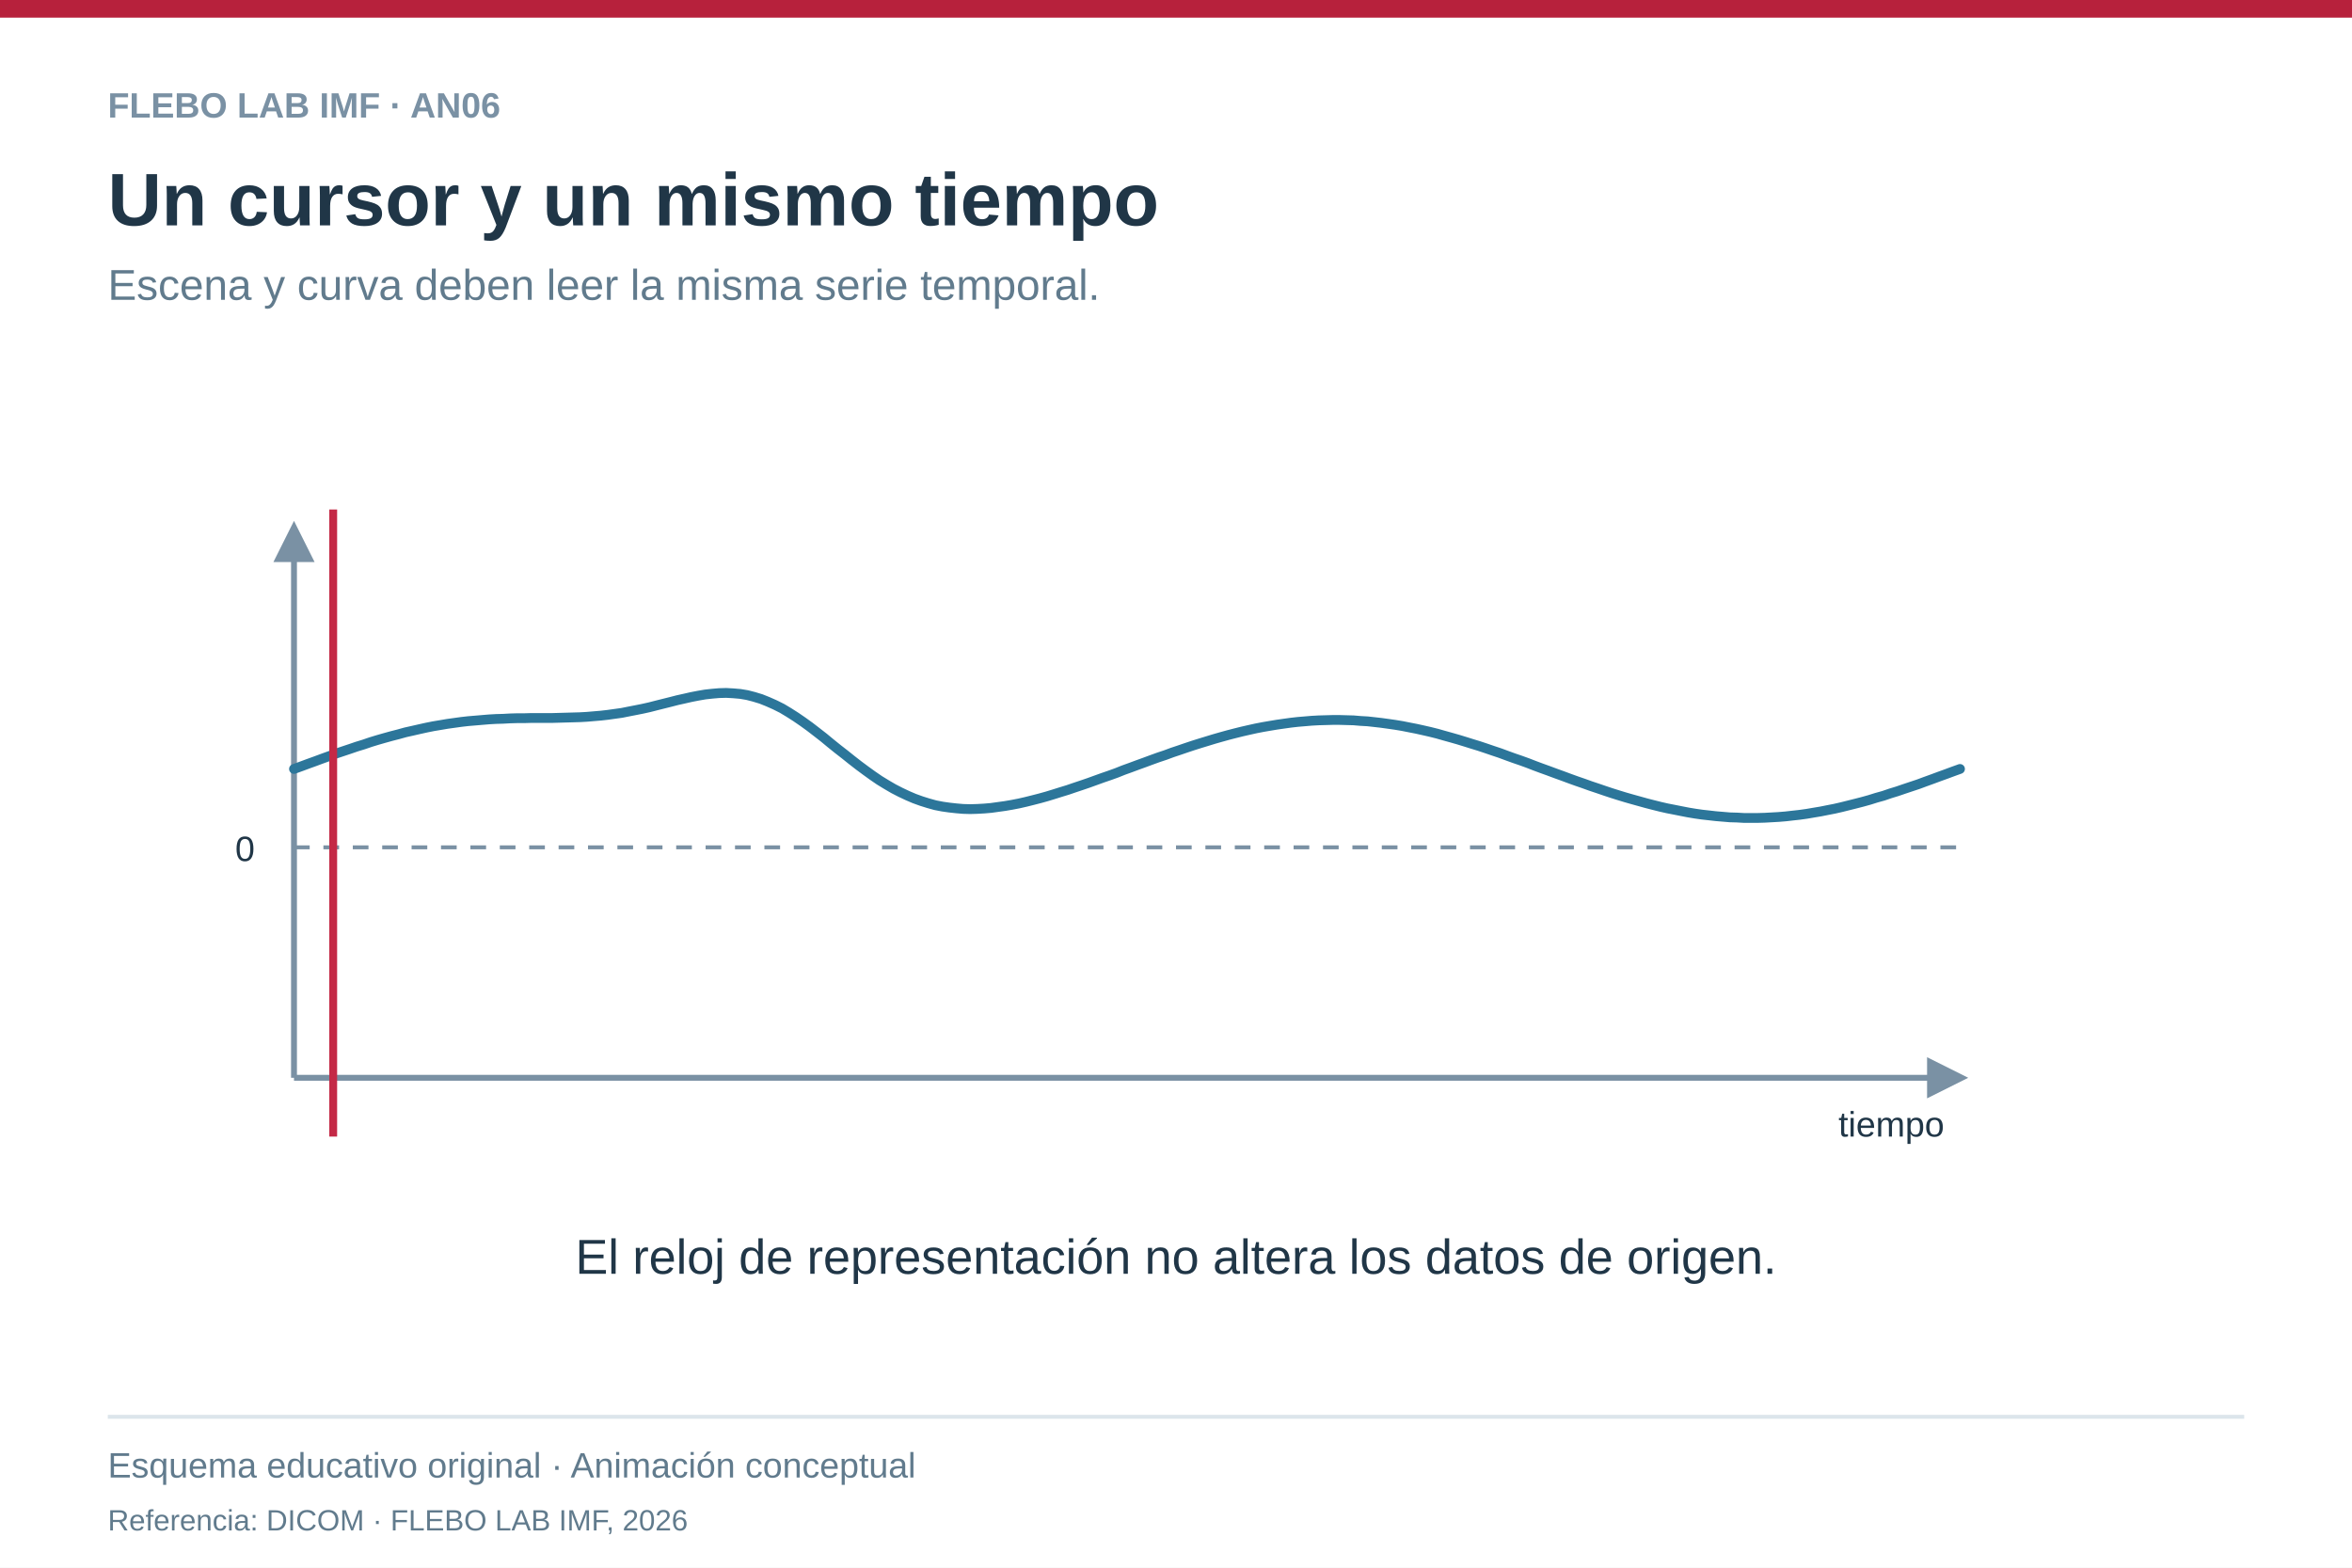
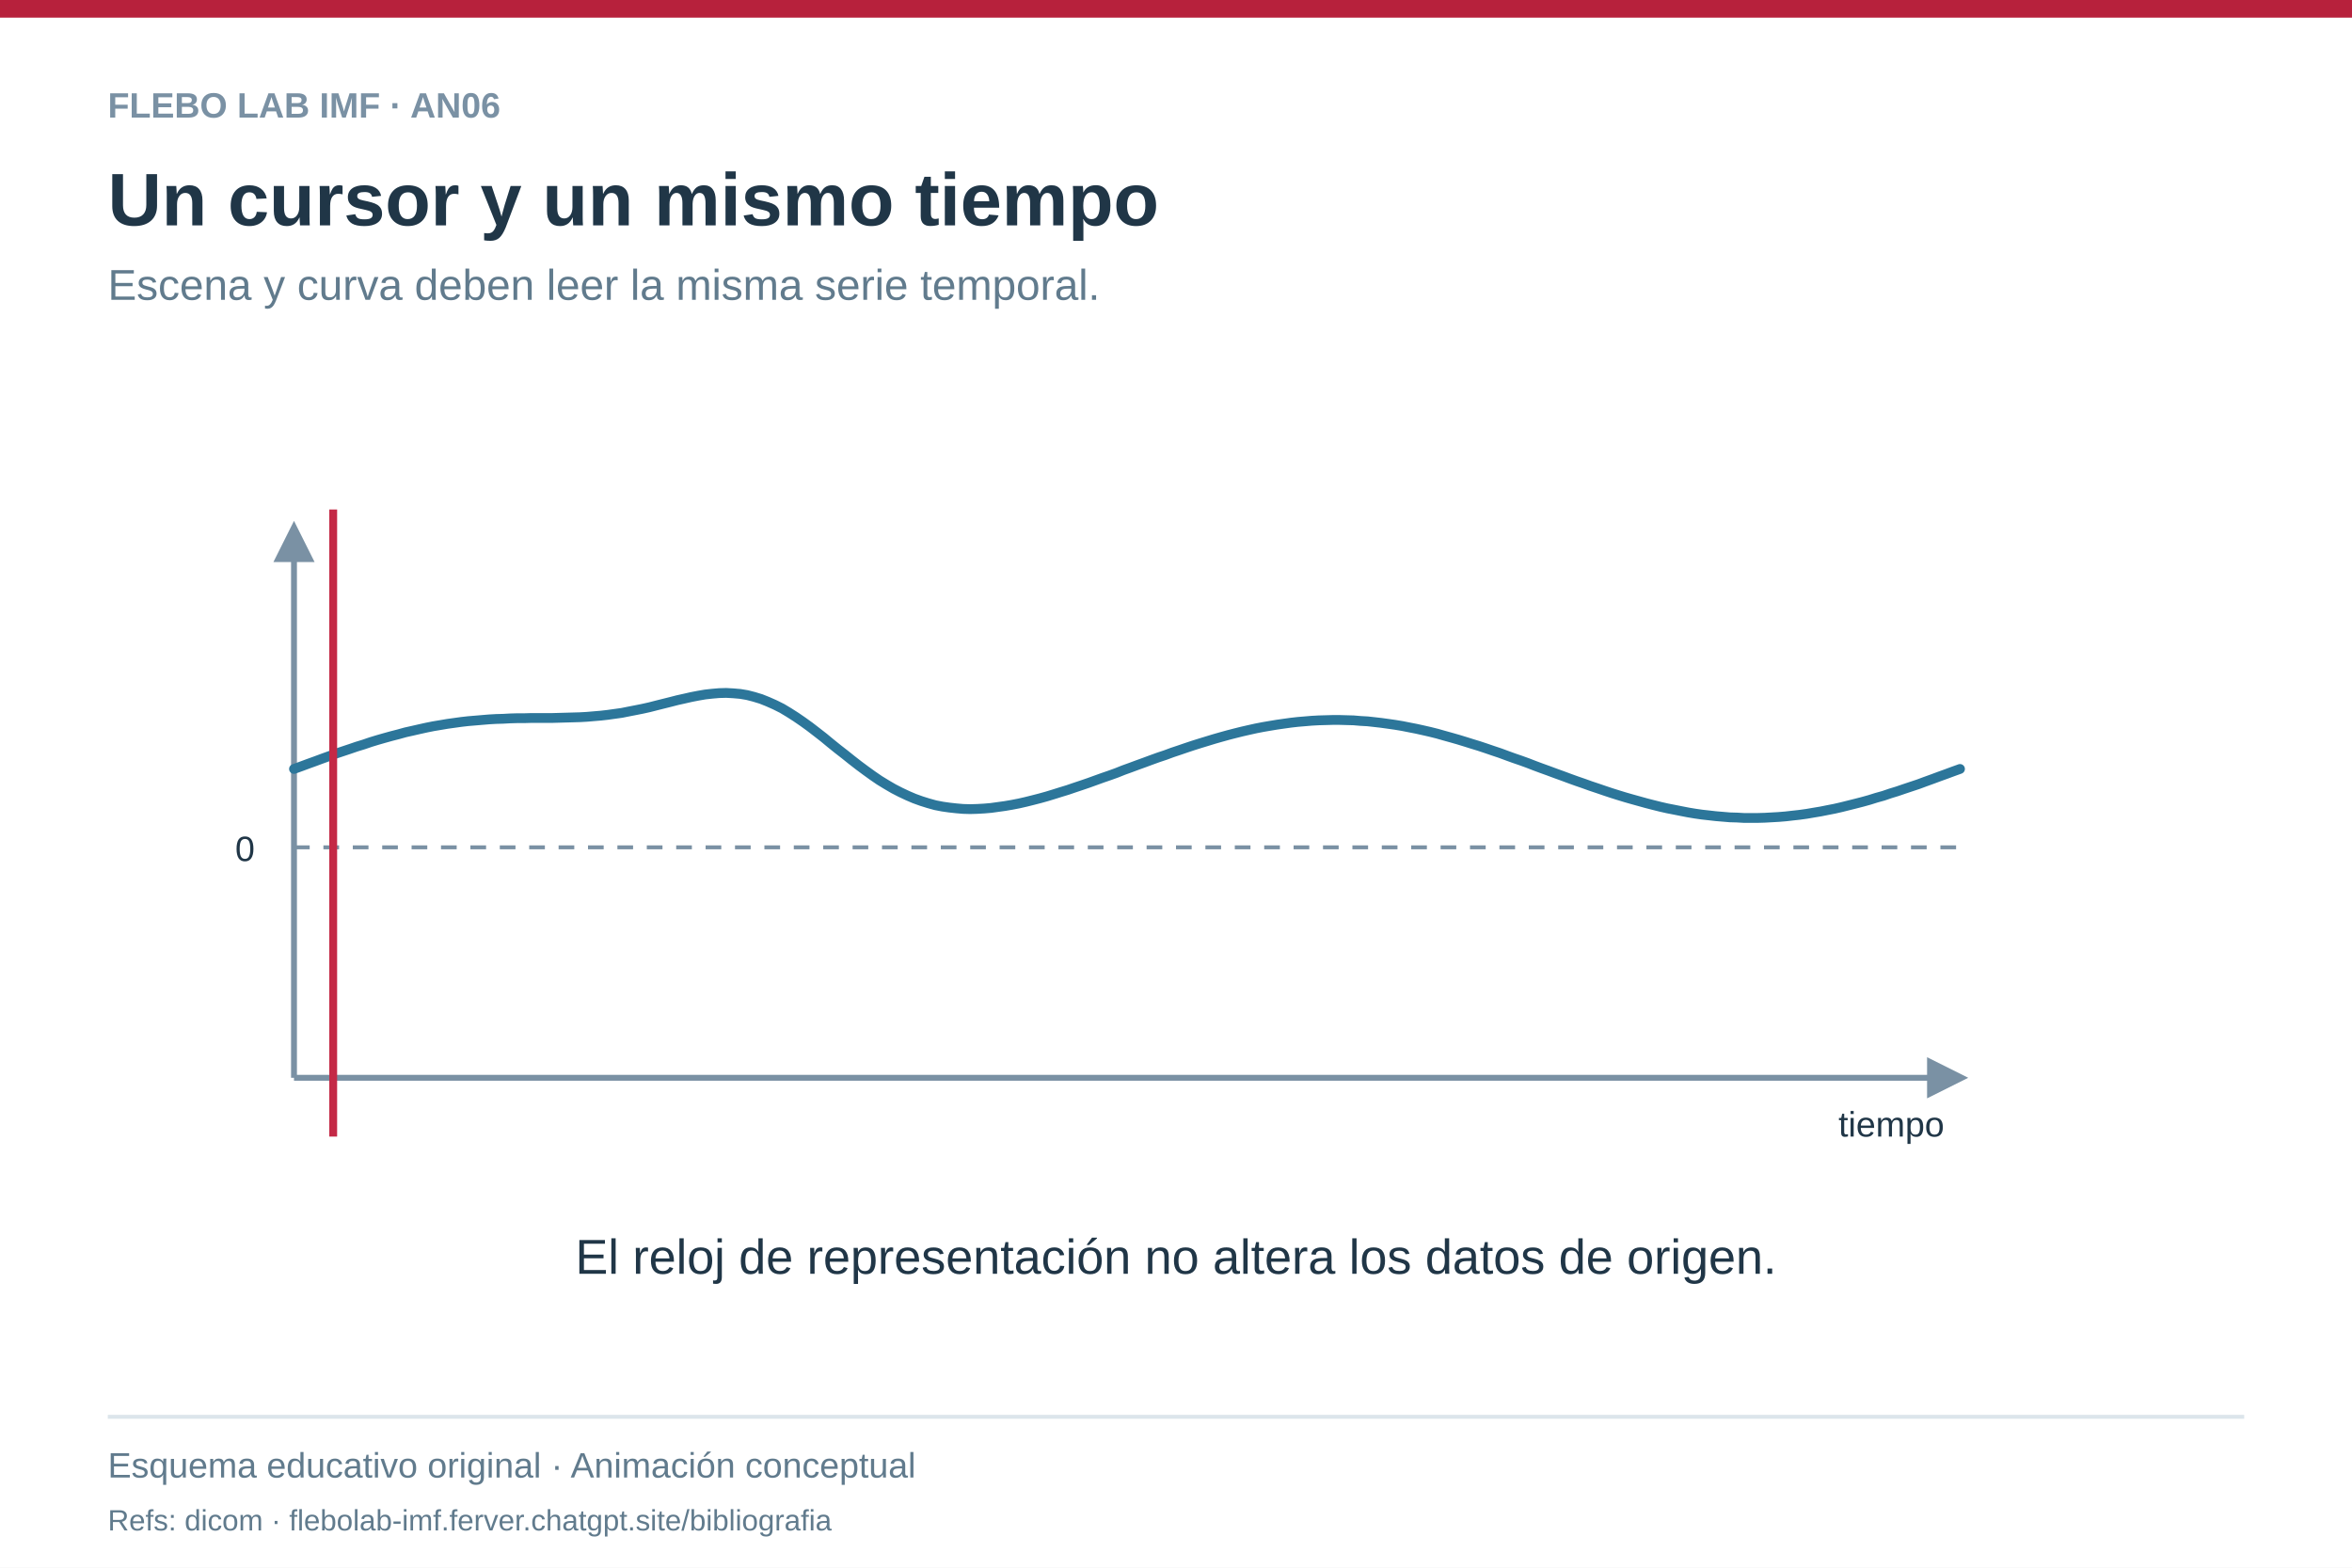
<svg xmlns="http://www.w3.org/2000/svg" width="1200" height="800" viewBox="0 0 1200 800" role="img" aria-labelledby="title desc">
  <defs>
    <marker id="arrow" viewBox="0 0 10 10" refX="8" refY="5" markerWidth="7" markerHeight="7" orient="auto-start-reverse">
      <path d="M0,0 L10,5 L0,10 z" fill="context-stroke" />
    </marker>
  </defs>
  <style>text{font-family:Arial,Helvetica,sans-serif}.static{display:none}@media(prefers-reduced-motion:reduce){.moving{display:none}.static{display:inline}}</style>
  <rect width="1200" height="800" fill="#fff" />
  <rect width="1200" height="9" fill="#b7213c" />
  <text x="55" y="60" fill="#7a91a4" font-size="18" font-weight="700" text-anchor="start">FLEBO LAB IMF · AN06</text>
  <text x="55" y="115" fill="#203647" font-size="38" font-weight="700" text-anchor="start">Un cursor y un mismo tiempo</text>
  <text x="55" y="153" fill="#617b8d" font-size="22" font-weight="400" text-anchor="start">Escena y curva deben leer la misma serie temporal.</text>
  <line x1="150" y1="550" x2="150" y2="270" stroke="#7a91a4" stroke-width="3" marker-end="url(#arrow)" />
  <line x1="150" y1="550" x2="1000" y2="550" stroke="#7a91a4" stroke-width="3" marker-end="url(#arrow)" />
  <line x1="150" y1="432.4" x2="1000" y2="432.4" stroke="#7a91a4" stroke-width="2" stroke-dasharray="8 7" />
  <path d="M150.0,392.4 L153.6,391.1 L157.1,389.8 L160.7,388.5 L164.2,387.2 L167.8,385.9 L171.3,384.6 L174.9,383.4 L178.5,382.2 L182.0,381.0 L185.6,379.9 L189.1,378.7 L192.7,377.6 L196.2,376.6 L199.8,375.6 L203.3,374.7 L206.9,373.7 L210.5,372.9 L214.0,372.1 L217.6,371.3 L221.1,370.6 L224.7,370.0 L228.2,369.4 L231.8,368.9 L235.4,368.4 L238.9,368.0 L242.5,367.7 L246.0,367.4 L249.6,367.1 L253.1,366.9 L256.7,366.8 L260.3,366.6 L263.8,366.5 L267.4,366.5 L270.9,366.4 L274.5,366.4 L278.0,366.4 L281.6,366.4 L285.1,366.3 L288.7,366.2 L292.3,366.1 L295.8,366.0 L299.4,365.8 L302.9,365.5 L306.5,365.2 L310.0,364.8 L313.6,364.3 L317.2,363.8 L320.7,363.1 L324.3,362.4 L327.8,361.7 L331.4,360.9 L334.9,360.0 L338.5,359.1 L342.1,358.2 L345.6,357.3 L349.2,356.5 L352.7,355.7 L356.3,355.0 L359.8,354.4 L363.4,354.0 L366.9,353.7 L370.5,353.6 L374.1,353.8 L377.6,354.1 L381.2,354.7 L384.7,355.6 L388.3,356.7 L391.8,358.1 L395.4,359.7 L399.0,361.5 L402.5,363.6 L406.1,365.9 L409.6,368.3 L413.2,370.9 L416.7,373.6 L420.3,376.4 L423.8,379.3 L427.4,382.2 L431.0,385.0 L434.5,387.8 L438.1,390.6 L441.6,393.2 L445.2,395.8 L448.7,398.2 L452.3,400.4 L455.9,402.5 L459.4,404.3 L463.0,406.0 L466.5,407.5 L470.1,408.8 L473.6,409.9 L477.2,410.9 L480.8,411.6 L484.3,412.1 L487.9,412.5 L491.4,412.8 L495.0,412.9 L498.5,412.8 L502.1,412.6 L505.6,412.3 L509.2,411.8 L512.8,411.3 L516.3,410.7 L519.9,410.0 L523.4,409.2 L527.0,408.3 L530.5,407.4 L534.1,406.4 L537.7,405.3 L541.2,404.2 L544.8,403.1 L548.3,401.9 L551.9,400.7 L555.4,399.5 L559.0,398.2 L562.6,396.9 L566.1,395.7 L569.7,394.4 L573.2,393.0 L576.8,391.7 L580.3,390.4 L583.9,389.1 L587.4,387.8 L591.0,386.5 L594.6,385.3 L598.1,384.0 L601.7,382.8 L605.2,381.6 L608.8,380.4 L612.3,379.3 L615.9,378.2 L619.5,377.1 L623.0,376.1 L626.6,375.1 L630.1,374.2 L633.7,373.3 L637.2,372.5 L640.8,371.7 L644.4,371.0 L647.9,370.4 L651.5,369.8 L655.0,369.3 L658.6,368.8 L662.1,368.4 L665.7,368.1 L669.2,367.8 L672.8,367.6 L676.4,367.5 L679.9,367.4 L683.5,367.4 L687.0,367.5 L690.6,367.6 L694.1,367.9 L697.7,368.1 L701.3,368.5 L704.8,368.9 L708.4,369.4 L711.9,369.9 L715.5,370.5 L719.0,371.2 L722.6,371.9 L726.2,372.7 L729.7,373.5 L733.3,374.4 L736.8,375.4 L740.4,376.4 L743.9,377.4 L747.5,378.5 L751.0,379.6 L754.6,380.7 L758.2,381.9 L761.7,383.1 L765.3,384.3 L768.8,385.6 L772.4,386.9 L775.9,388.1 L779.5,389.4 L783.1,390.8 L786.6,392.1 L790.2,393.4 L793.7,394.7 L797.3,396.0 L800.8,397.3 L804.4,398.6 L807.9,399.8 L811.5,401.1 L815.1,402.3 L818.6,403.5 L822.2,404.7 L825.7,405.8 L829.3,406.9 L832.8,407.9 L836.4,408.9 L840.0,409.9 L843.5,410.8 L847.1,411.7 L850.6,412.5 L854.2,413.2 L857.7,413.9 L861.3,414.6 L864.9,415.2 L868.4,415.7 L872.0,416.1 L875.5,416.5 L879.1,416.8 L882.6,417.1 L886.2,417.2 L889.7,417.4 L893.3,417.4 L896.9,417.4 L900.4,417.3 L904.0,417.1 L907.5,416.9 L911.1,416.6 L914.6,416.2 L918.2,415.8 L921.8,415.3 L925.3,414.7 L928.9,414.1 L932.4,413.4 L936.0,412.7 L939.5,411.9 L943.1,411.0 L946.7,410.1 L950.2,409.2 L953.8,408.2 L957.3,407.1 L960.9,406.1 L964.4,404.9 L968.0,403.8 L971.5,402.6 L975.1,401.4 L978.7,400.2 L982.2,398.9 L985.8,397.6 L989.3,396.3 L992.9,395.0 L996.4,393.7 L1000.0,392.4" fill="none" stroke="#2c769a" stroke-width="5" stroke-linecap="round" />
  <text x="130" y="439.4" fill="#203647" font-size="18" font-weight="400" text-anchor="end">0</text>
  <text x="992" y="580" fill="#203647" font-size="18" font-weight="400" text-anchor="end">tiempo</text>
  <g class="moving">
    <line x1="170" y1="260" x2="170" y2="580" stroke="#c42946" stroke-width="4">
      <animate attributeName="x1" values="170;990;170" dur="8s" repeatCount="indefinite" />
      <animate attributeName="x2" values="170;990;170" dur="8s" repeatCount="indefinite" />
    </line>
  </g>
  <text x="600" y="650" fill="#203647" font-size="25" font-weight="400" text-anchor="middle">El reloj de representación no altera los datos de origen.</text>
  <line x1="55" y1="723" x2="1145" y2="723" stroke="#dce5eb" stroke-width="2" />
  <text x="55" y="754" fill="#617b8d" font-size="18" font-weight="400" text-anchor="start">Esquema educativo original · Animación conceptual</text>
-   <text x="55" y="781" fill="#617b8d" font-size="15" font-weight="400" text-anchor="start">Referencia: DICOM · FLEBO LAB IMF, 2026</text>
+   <text x="55" y="781" fill="#617b8d" font-size="15" font-weight="400" text-anchor="start">Refs: dicom · flebolab-imf.ferver.chatgpt.site/bibliografia</text>
</svg>
